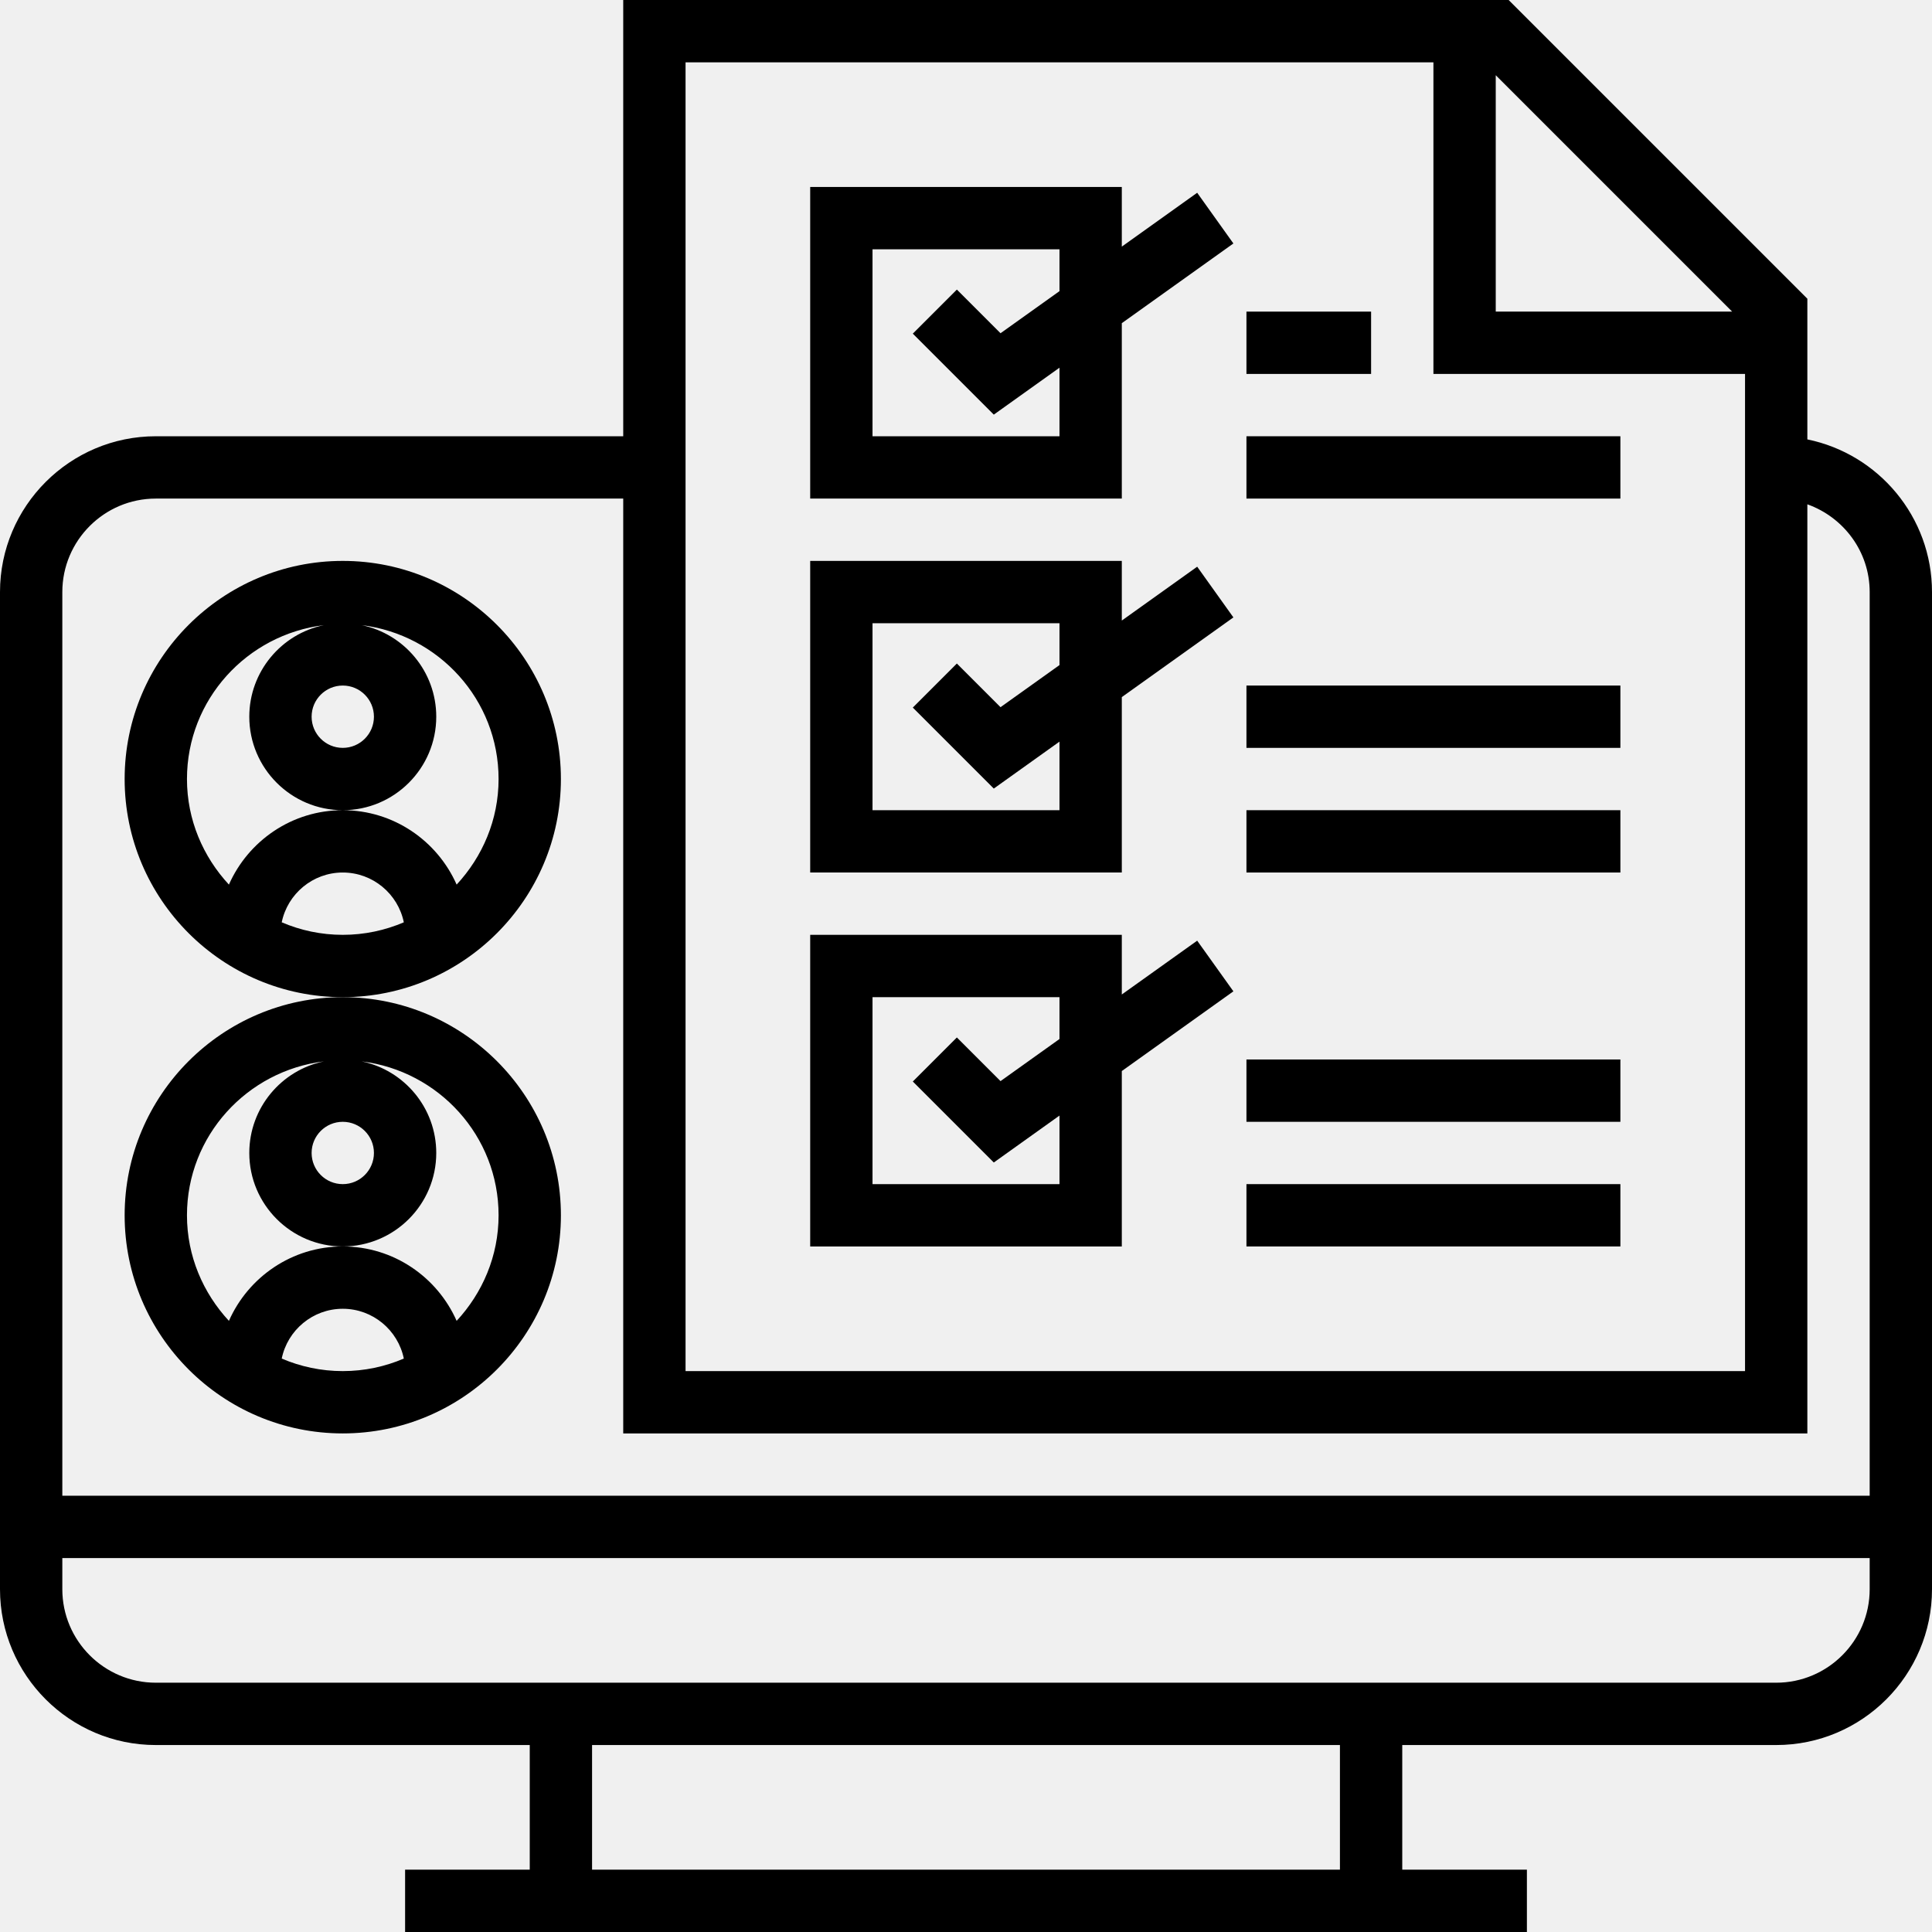
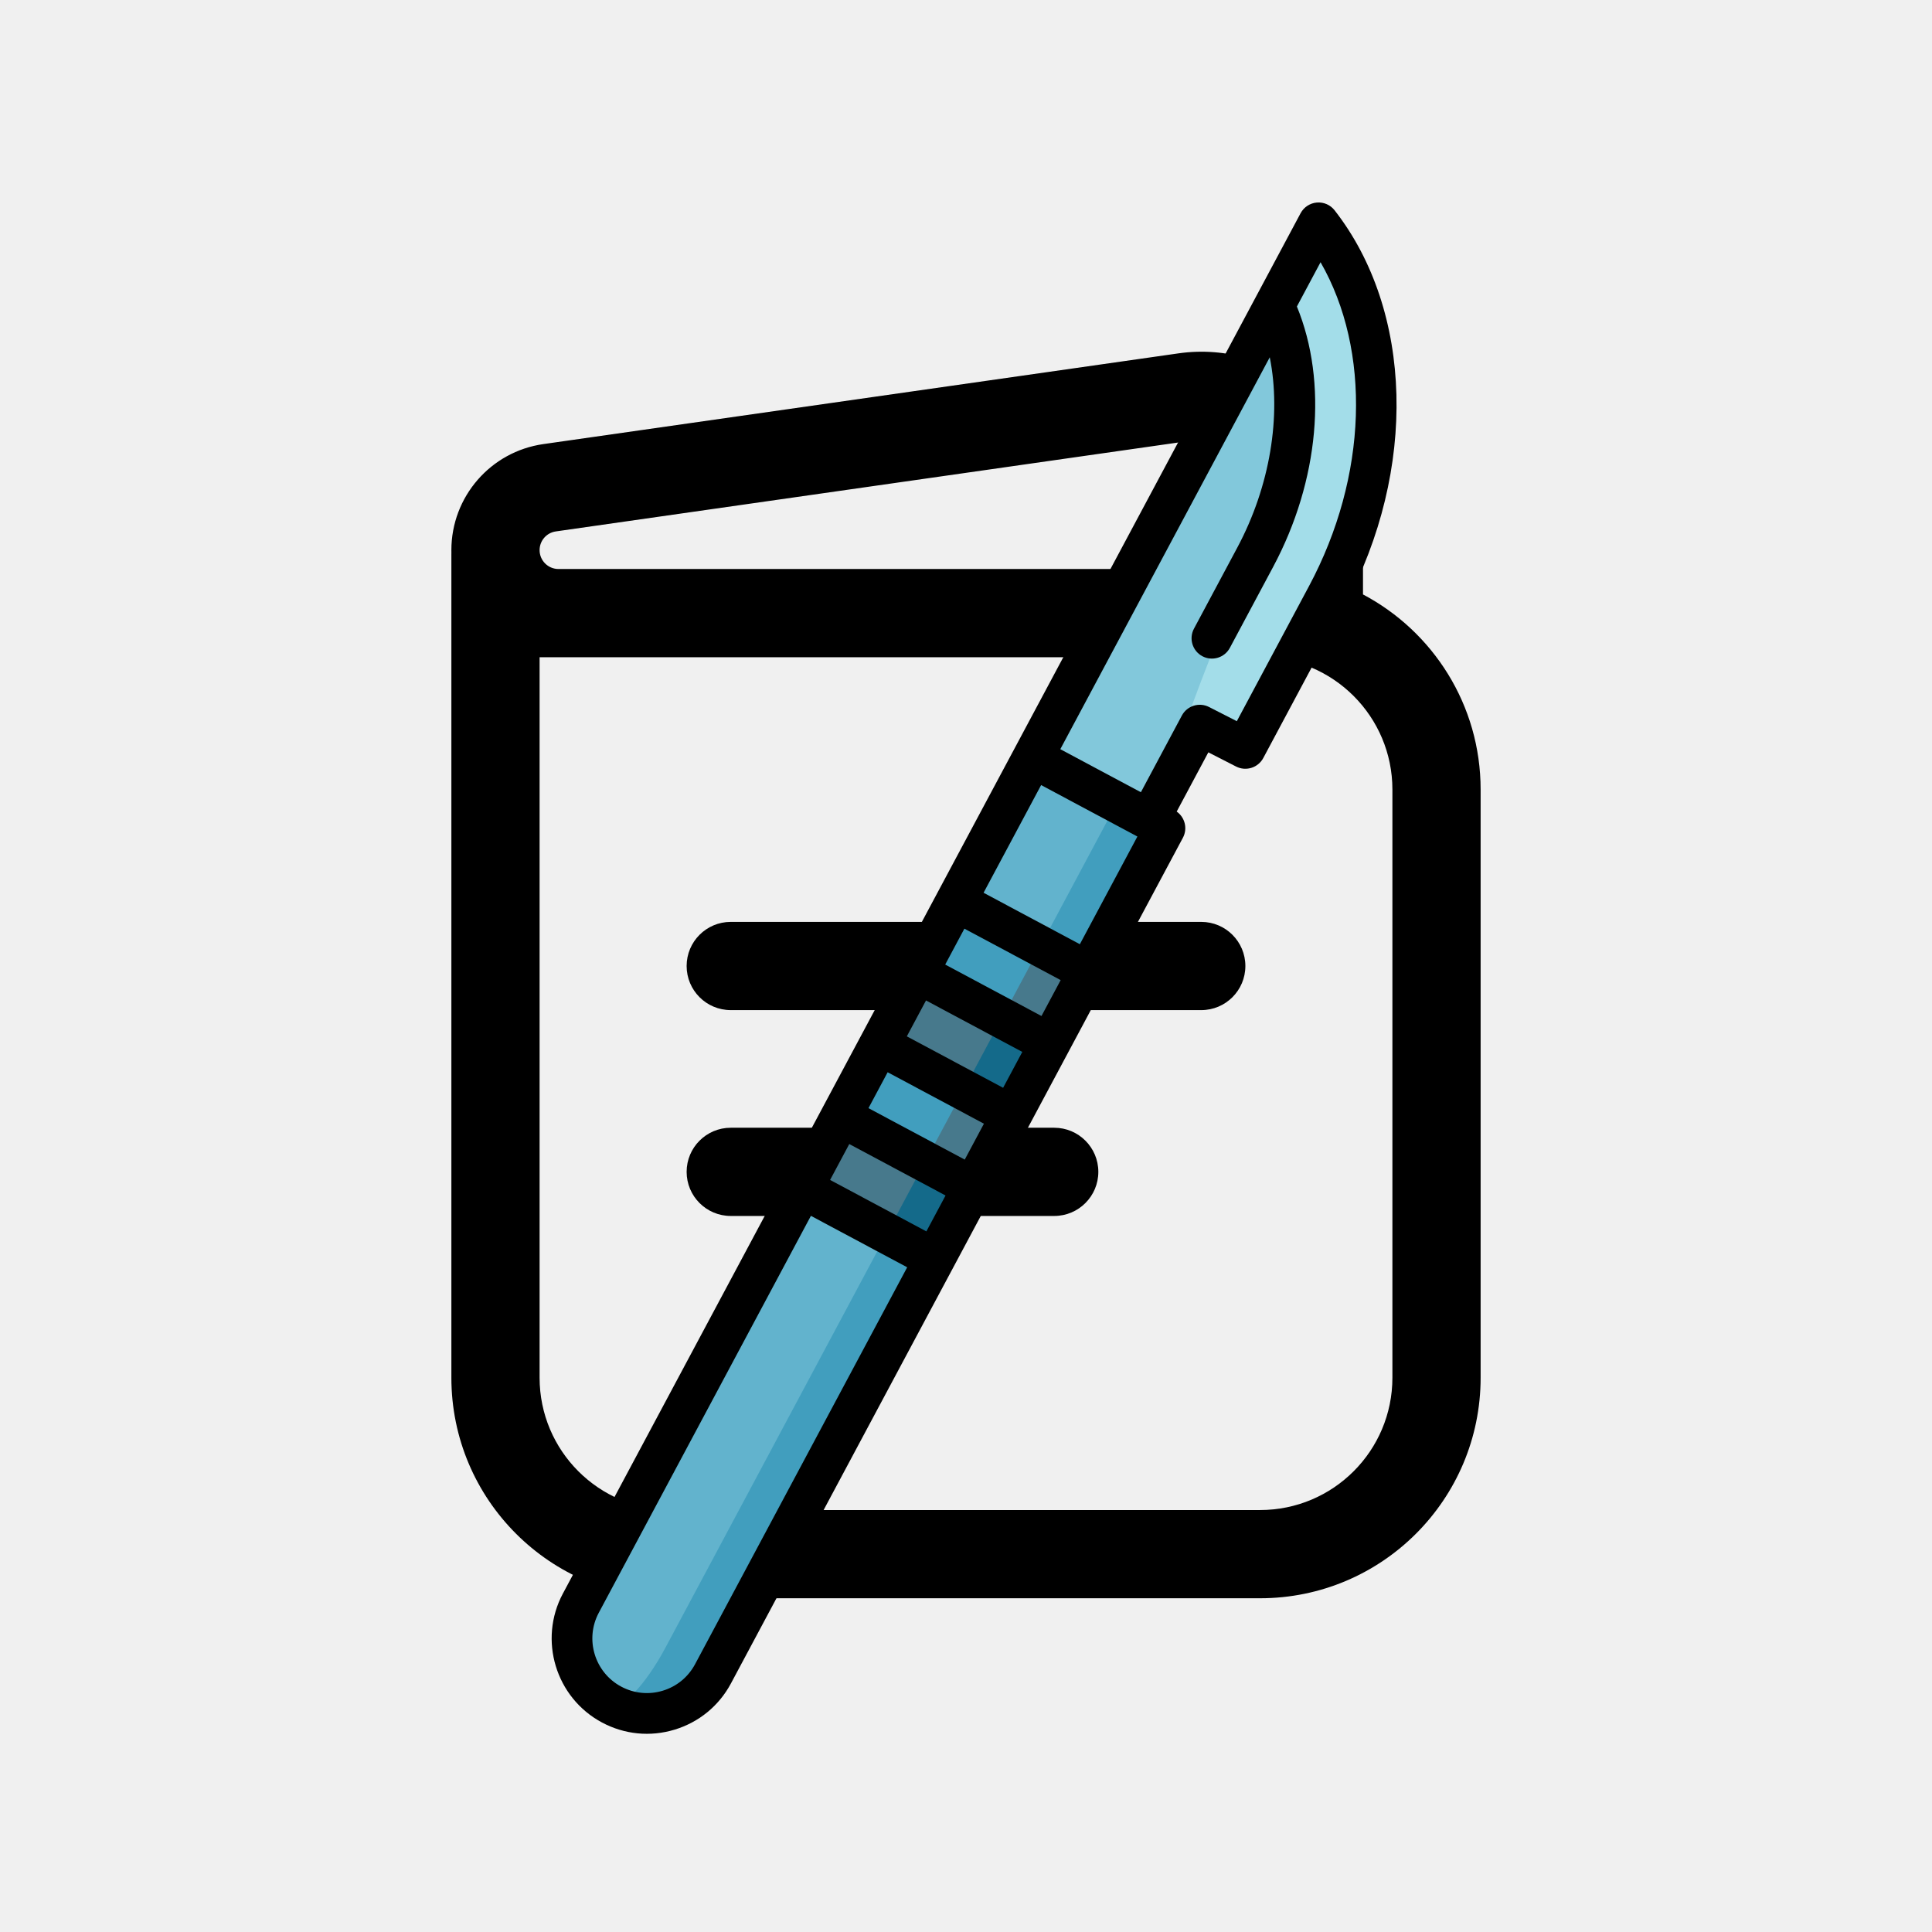
- <svg xmlns="http://www.w3.org/2000/svg" fill="#000000" version="1.1" id="Layer_1" viewBox="0 0 496 496" xml:space="preserve">
-   <g>
-     <g>
-       <g>
-         <path d="M464,112.808v-36.12L387.312,0H160v112H40c-22.056,0-40,17.944-40,40v256c0,22.056,17.944,40,40,40h96v32h-32v16h288v-16     h-32v-32h96c22.056,0,40-17.944,40-40V152C496,132.688,482.232,116.528,464,112.808z M384,19.312L444.688,80H384V19.312z M176,16     h192v80h80v256H176V16z M344,480H152v-32h192V480z M480,408c0,13.232-10.768,24-24,24H40c-13.232,0-24-10.768-24-24v-8h464V408z      M480,384H16V152c0-13.232,10.768-24,24-24h120v240h304V129.472c9.288,3.312,16,12.112,16,22.528V384z" />
-         <path d="M144,200c0-30.872-25.128-56-56-56s-56,25.128-56,56s25.128,56,56,56S144,230.872,144,200z M96,184c0,4.416-3.584,8-8,8     s-8-3.584-8-8s3.584-8,8-8S96,179.584,96,184z M88,240c-5.56,0-10.856-1.152-15.672-3.216C73.816,229.504,80.28,224,88,224     c7.72,0,14.184,5.504,15.672,12.784C98.856,238.848,93.56,240,88,240z M88,208c-13.056,0-24.264,7.872-29.232,19.104     C52.144,219.96,48,210.48,48,200c0-20.4,15.408-37.096,35.168-39.512C72.24,162.728,64,172.424,64,184     C64,197.232,74.768,208,88,208s24-10.768,24-24c0-11.576-8.24-21.272-19.168-23.512C112.592,162.904,128,179.6,128,200     c0,10.48-4.144,19.96-10.768,27.104C112.264,215.872,101.056,208,88,208z" />
-         <path d="M32,312c0,30.872,25.128,56,56,56s56-25.128,56-56s-25.128-56-56-56S32,281.128,32,312z M88,352     c-5.56,0-10.856-1.152-15.672-3.216C73.816,341.504,80.28,336,88,336c7.72,0,14.184,5.504,15.672,12.784     C98.856,350.848,93.56,352,88,352z M96,296c0,4.416-3.584,8-8,8s-8-3.584-8-8c0-4.416,3.584-8,8-8S96,291.584,96,296z      M83.168,272.488C72.24,274.728,64,284.424,64,296c0,13.232,10.768,24,24,24s24-10.768,24-24c0-11.576-8.24-21.272-19.168-23.512     C112.592,274.904,128,291.6,128,312c0,10.48-4.144,19.96-10.768,27.104C112.264,327.872,101.056,320,88,320     c-13.056,0-24.264,7.872-29.232,19.104C52.144,331.96,48,322.48,48,312C48,291.6,63.408,274.904,83.168,272.488z" />
-         <path d="M288,63.312V48h-80v80h80V82.968l28.648-20.464l-9.296-13.016L288,63.312z M272,74.744l-15.136,10.808l-11.208-11.208     l-11.312,11.312l20.792,20.792L272,94.4V112h-48V64h48V74.744z" />
-         <path d="M288,159.312V144h-80v80h80v-45.032l28.648-20.464l-9.296-13.016L288,159.312z M272,170.744l-15.136,10.808     l-11.208-11.208l-11.312,11.312l20.792,20.792L272,190.4V208h-48v-48h48V170.744z" />
-         <path d="M288,255.312V240h-80v80h80v-45.032l28.648-20.464l-9.296-13.008L288,255.312z M272,266.744l-15.136,10.808     l-11.208-11.208l-11.312,11.312l20.792,20.792L272,286.4V304h-48v-48h48V266.744z" />
-         <rect x="320" y="112" width="96" height="16" />
-         <rect x="320" y="208" width="96" height="16" />
-         <rect x="320" y="304" width="96" height="16" />
-         <rect x="320" y="272" width="96" height="16" />
-         <rect x="320" y="176" width="96" height="16" />
-         <rect x="320" y="80" width="32" height="16" />
-       </g>
-     </g>
+ <svg xmlns="http://www.w3.org/2000/svg" width="9070" height="9070" viewBox="0 0 9070 9070" fill="none">
+   <path fill-rule="evenodd" clip-rule="evenodd" d="M5532.06 1658.94C5989.5 1593.6 6398.75 1948.54 6398.75 2410.62V2790.68C6727.18 2964.29 6950.97 3309.35 6950.97 3706.68V6467.78C6950.97 7039.63 6487.41 7503.2 5915.56 7503.2H3154.44C2582.6 7503.2 2119.03 7039.63 2119.03 6467.78V2602.23C2119.03 2599.67 2119.07 2597.11 2119.17 2594.57C2119.07 2590.59 2119.03 2586.61 2119.03 2582.61C2119.03 2332.38 2303.02 2120.23 2550.74 2084.85L5532.06 1658.94ZM2533.19 3085.43V6467.78C2533.19 6810.9 2811.34 7089.03 3154.44 7089.03H5915.56C6258.65 7089.03 6536.81 6810.9 6536.81 6467.78V3706.68C6536.81 3363.57 6258.65 3085.43 5915.56 3085.43H2533.19ZM2621.85 2671.26H5984.58V2410.62C5984.58 2200.58 5798.57 2039.24 5590.63 2068.95L2609.31 2494.85C2565.63 2501.09 2533.19 2538.49 2533.19 2582.61C2533.19 2631.57 2572.89 2671.26 2621.85 2671.26ZM3223.47 4535C3223.47 4420.64 3316.19 4327.92 3430.56 4327.92H5639.44C5753.81 4327.92 5846.53 4420.64 5846.53 4535C5846.53 4649.39 5753.81 4742.08 5639.44 4742.08H3430.56C3316.19 4742.08 3223.47 4649.39 3223.47 4535ZM3223.47 5501.39C3223.47 5387.02 3316.19 5294.31 3430.56 5294.31H4949.17C5063.53 5294.31 5156.25 5387.02 5156.25 5501.39C5156.25 5615.78 5063.53 5708.47 4949.17 5708.47H3430.56C3316.19 5708.47 3223.47 5615.78 3223.47 5501.39Z" fill="black" stroke="black" stroke-width="0.007" />
+   <g clip-path="url(#clip0_38_73)">
+     <path d="M6190.07 1046L5982.32 1434.71C5982.44 1434.78 5509.34 3333.46 5509.34 3333.46L5846.39 3513.58C5846.39 3513.58 6004.3 3218.11 6229.94 2795.9C6561.73 2175.08 6527.28 1477.96 6190.07 1046Z" fill="#A3DDE9" />
+     <path d="M4058.85 5445.41L2871.28 8002.33C3042.61 8093.9 3255.74 8029.13 3347.3 7857.8L4388.14 5910.27L4058.85 5445.41Z" fill="#419EBE" />
+     <path d="M5269.83 3781.62L5468.91 3888.02L5108.65 4562.09L4539.19 4546.62L5244.21 3767.93L5269.83 3781.62Z" fill="#419EBE" />
+     <path d="M4283.53 5565.5L3122.61 7737.73C3031.05 7909.06 2918.46 8027.56 2871.28 8002.33C2699.95 7910.77 2635.25 7697.52 2726.82 7526.18L3767.65 5578.66L4283.53 5565.5Z" fill="#62B3CD" />
+     <path d="M5244.21 3767.93L4763.88 4666.7L4488.15 4230.49L4848.42 3556.4L5244.21 3767.93Z" fill="#62B3CD" />
+     <path d="M5108.65 4562.09L4928.53 4899.13L4531.44 4831.36L4883.97 4442L5108.65 4562.09Z" fill="#47798C" />
+     <path d="M4883.97 4442.01L4643.8 4891.4L4308.04 4567.53L4488.15 4230.49L4883.97 4442.01Z" fill="#419EBE" />
+     <path d="M5409.93 3856.5L5244.21 3767.93L4848.42 3556.41L5982.32 1434.72C6134.82 1760.16 6125.38 2180.79 5892.9 2615.79C5660.42 3050.77 5409.93 3856.5 5409.93 3856.5Z" fill="#82C8DB" />
+     <path d="M4928.53 4899.13L4748.41 5236.19L4351.31 5168.41L4703.84 4779.05L4928.53 4899.13Z" fill="#146A8A" />
+     <path d="M4748.41 5236.19L4568.27 5573.22L4171.19 5505.45L4523.7 5116.11L4748.41 5236.19Z" fill="#47798C" />
+     <path d="M4703.84 4779.05L4463.66 5228.45L4127.91 4904.57L4308.04 4567.53L4703.84 4779.05Z" fill="#47798C" />
+     <path d="M4523.7 5116.11L4283.53 5565.5L3947.78 5241.6L4127.91 4904.57L4523.7 5116.11Z" fill="#419EBE" />
+     <path d="M4568.27 5573.22L4388.14 5910.27L4163.46 5790.18L4141.16 5561.62L4343.58 5453.15L4568.27 5573.22Z" fill="#146A8A" />
+     <path d="M4163.47 5790.19L4343.6 5453.15L3947.81 5241.63L3767.68 5578.66L4163.47 5790.19Z" fill="#47798C" />
+     <path d="M6265.38 987.222C6245.49 961.742 6214.06 948.07 6181.86 950.828C6149.73 953.658 6121.05 972.466 6105.8 1000.98L4764.2 3511.29L2642.56 7481.16C2526.33 7698.69 2608.73 7970.24 2826.24 8086.5C2931.63 8142.82 3052.62 8154.73 3166.95 8120.04C3166.94 8120.05 3166.96 8120.04 3166.95 8120.04C3281.28 8085.36 3375.27 8008.23 3431.6 7902.85L5553.24 3932.99C5576.2 3890.01 5562.92 3837.44 5524.13 3810.03L5672.71 3531.99L5802.93 3598.56C5849.3 3622.28 5906.12 3604.49 5930.69 3558.53L6314.2 2840.92C6654.08 2204.98 6634.46 1460.03 6265.38 987.222ZM4889.36 4769.78L4437.39 4528.22L4527.44 4359.72L4979.42 4601.28L4889.36 4769.78ZM4709.24 5106.83L4257.25 4865.29L4347.31 4696.77L4799.29 4938.34L4709.24 5106.83ZM4529.12 5443.86L4077.13 5202.31L4167.18 5033.81L4619.17 5275.35L4529.12 5443.86ZM4348.98 5780.91L3897 5539.35L3987.05 5370.85L4439.03 5612.41L4348.98 5780.91ZM3263.07 7812.79C3230.81 7873.17 3176.98 7917.35 3111.48 7937.22C3045.99 7957.1 2976.66 7950.27 2916.3 7917.99C2791.69 7851.39 2744.48 7695.85 2811.08 7571.25L3806.93 5707.89L4258.9 5949.45L3263.07 7812.79ZM5069.5 4432.73L4617.51 4191.18L4887.71 3685.61L5339.68 3927.17L5069.5 4432.73ZM6145.67 2750.87L5806.38 3385.73L5676.17 3319.16C5629.8 3295.43 5572.98 3313.23 5548.41 3359.19L5355.98 3719.25L4977.76 3517.12L5961.04 1677.27C6016.1 1952.17 5962.8 2282.3 5808.66 2570.74L5605.26 2951.3C5580.38 2997.84 5597.94 3055.72 5644.48 3080.59C5667.75 3093.03 5693.85 3094.85 5717.25 3087.75C5740.64 3080.65 5761.34 3064.63 5773.78 3041.37L5977.18 2660.78C6193.13 2256.7 6234.16 1793.76 6088.41 1438.94L6199.52 1231.04C6437.53 1645.56 6421.15 2235.43 6145.67 2750.87Z" fill="black" />
  </g>
+   <defs>
+     <clipPath id="clip0_38_73">
+       <rect width="5987.1" height="5987.1" fill="white" transform="translate(801 2581.3) rotate(-16.8783)" />
+     </clipPath>
+   </defs>
</svg>
